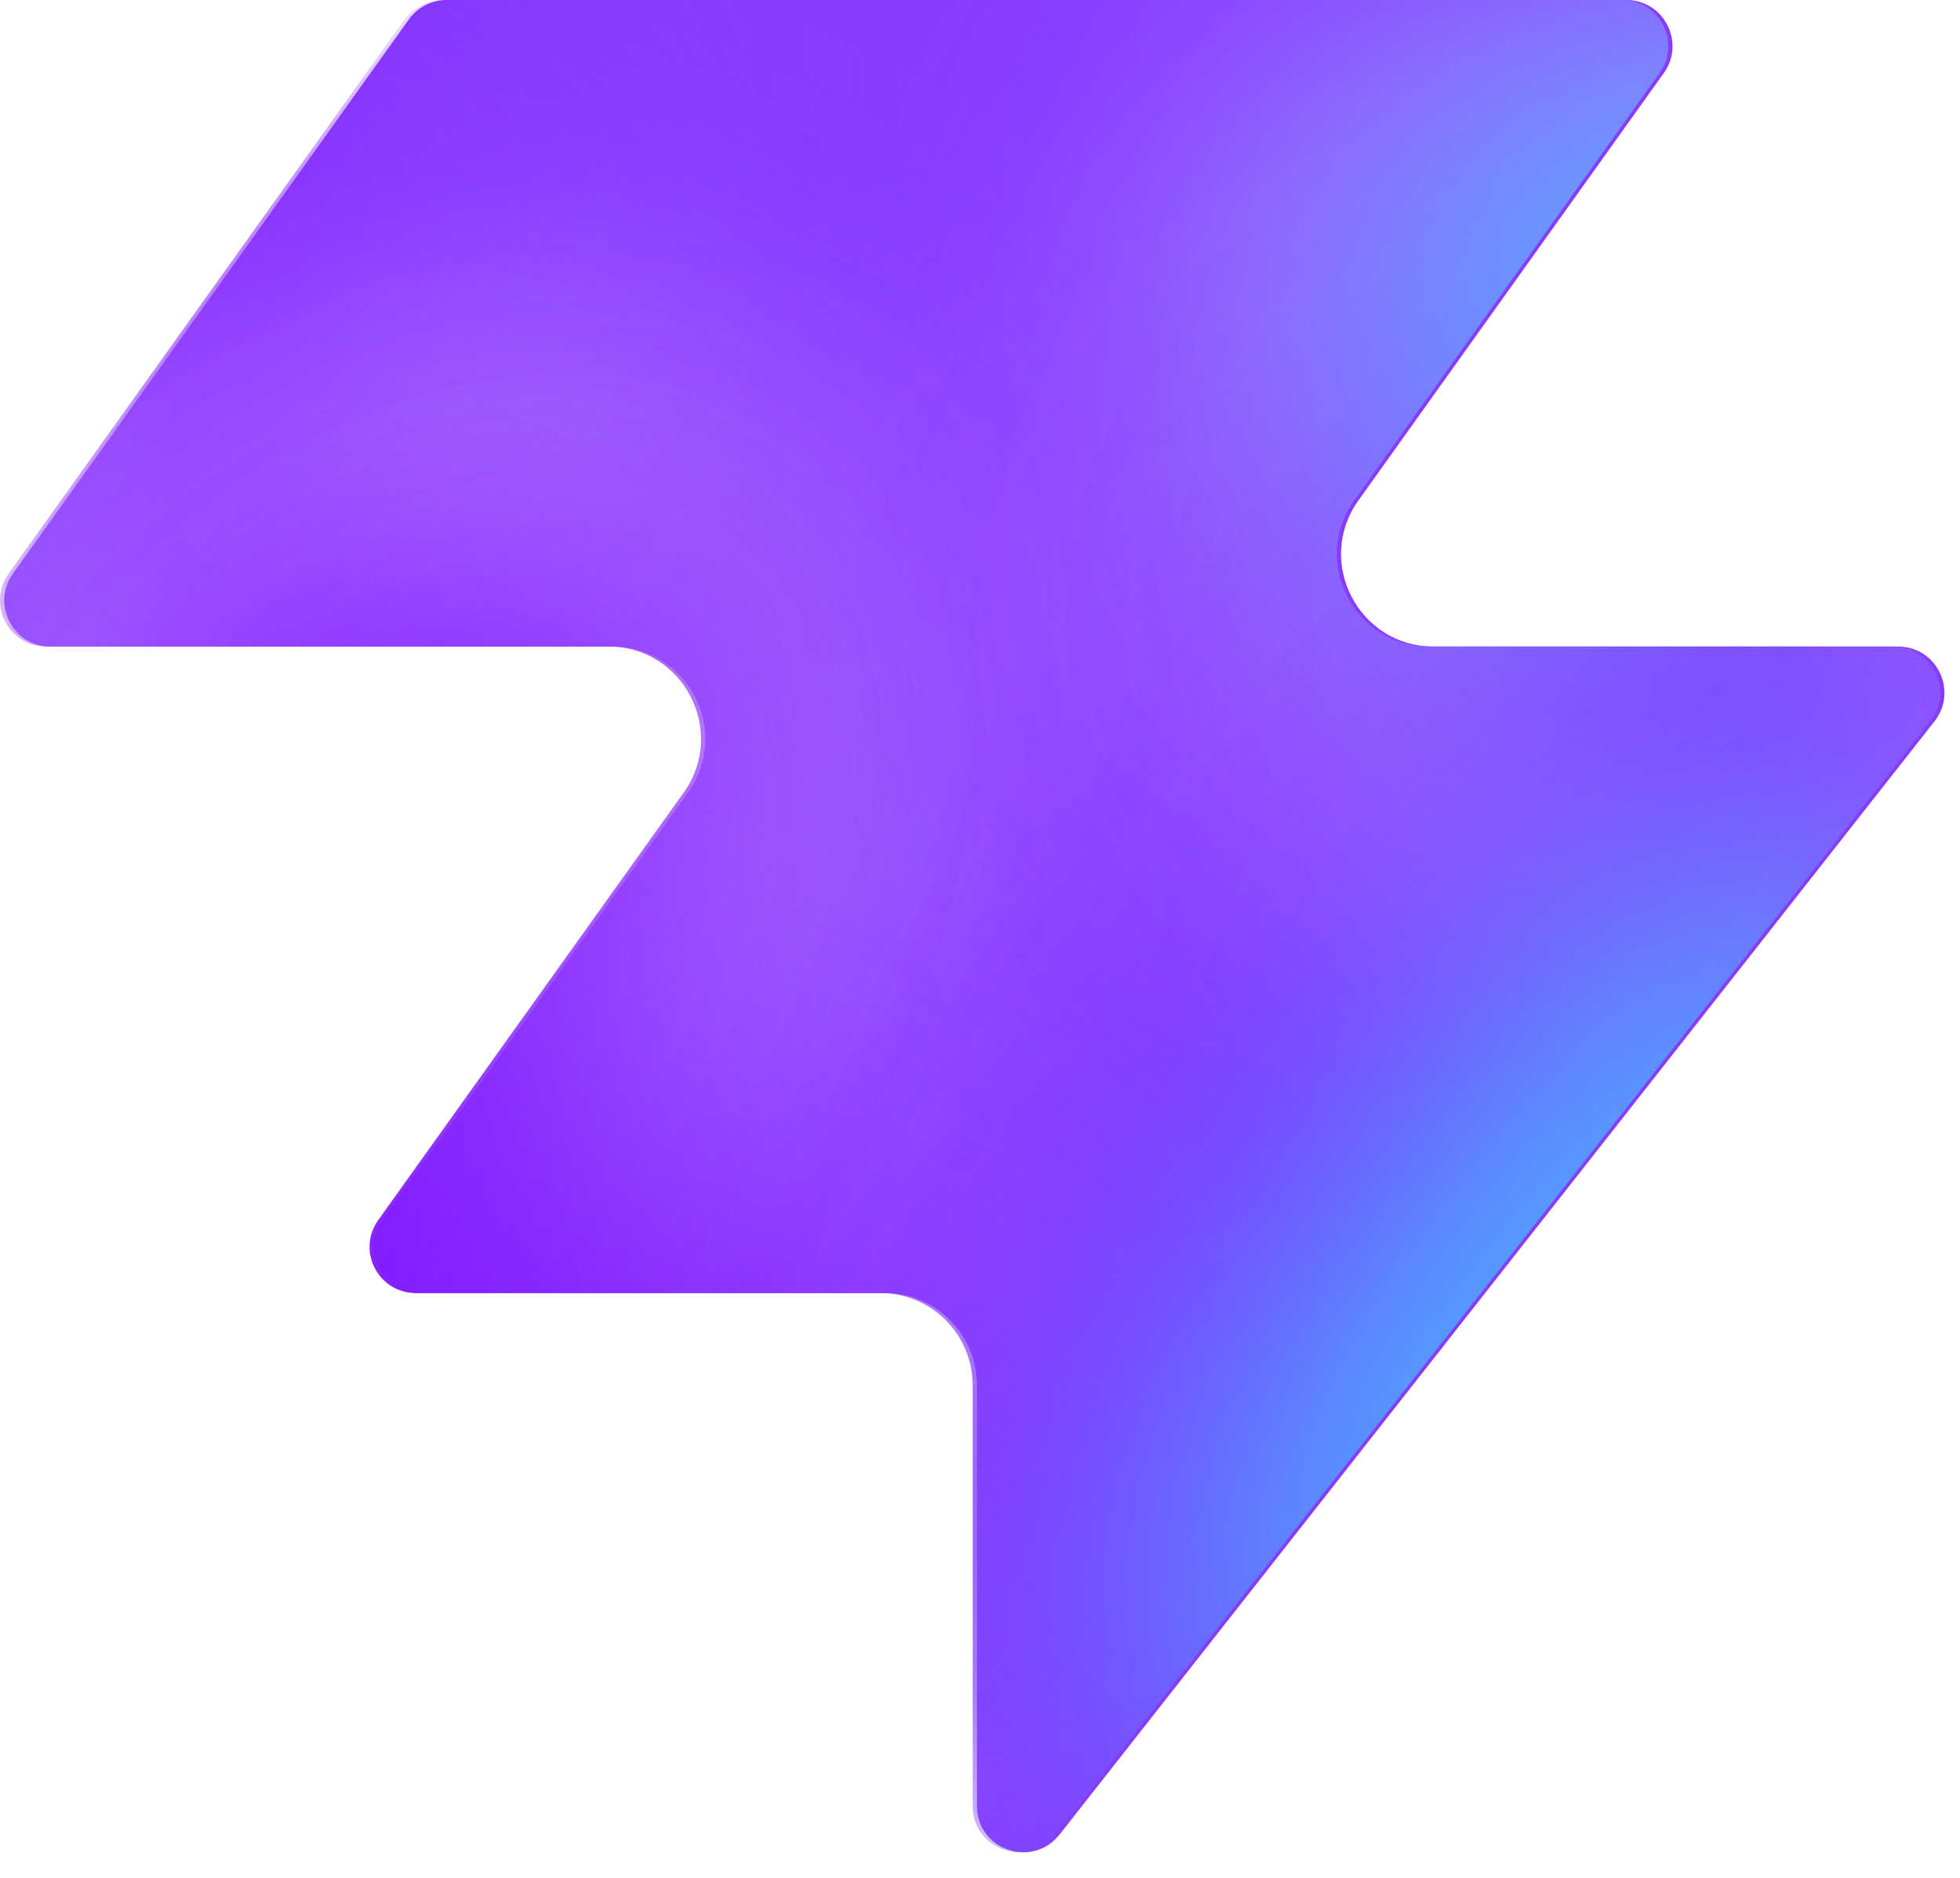
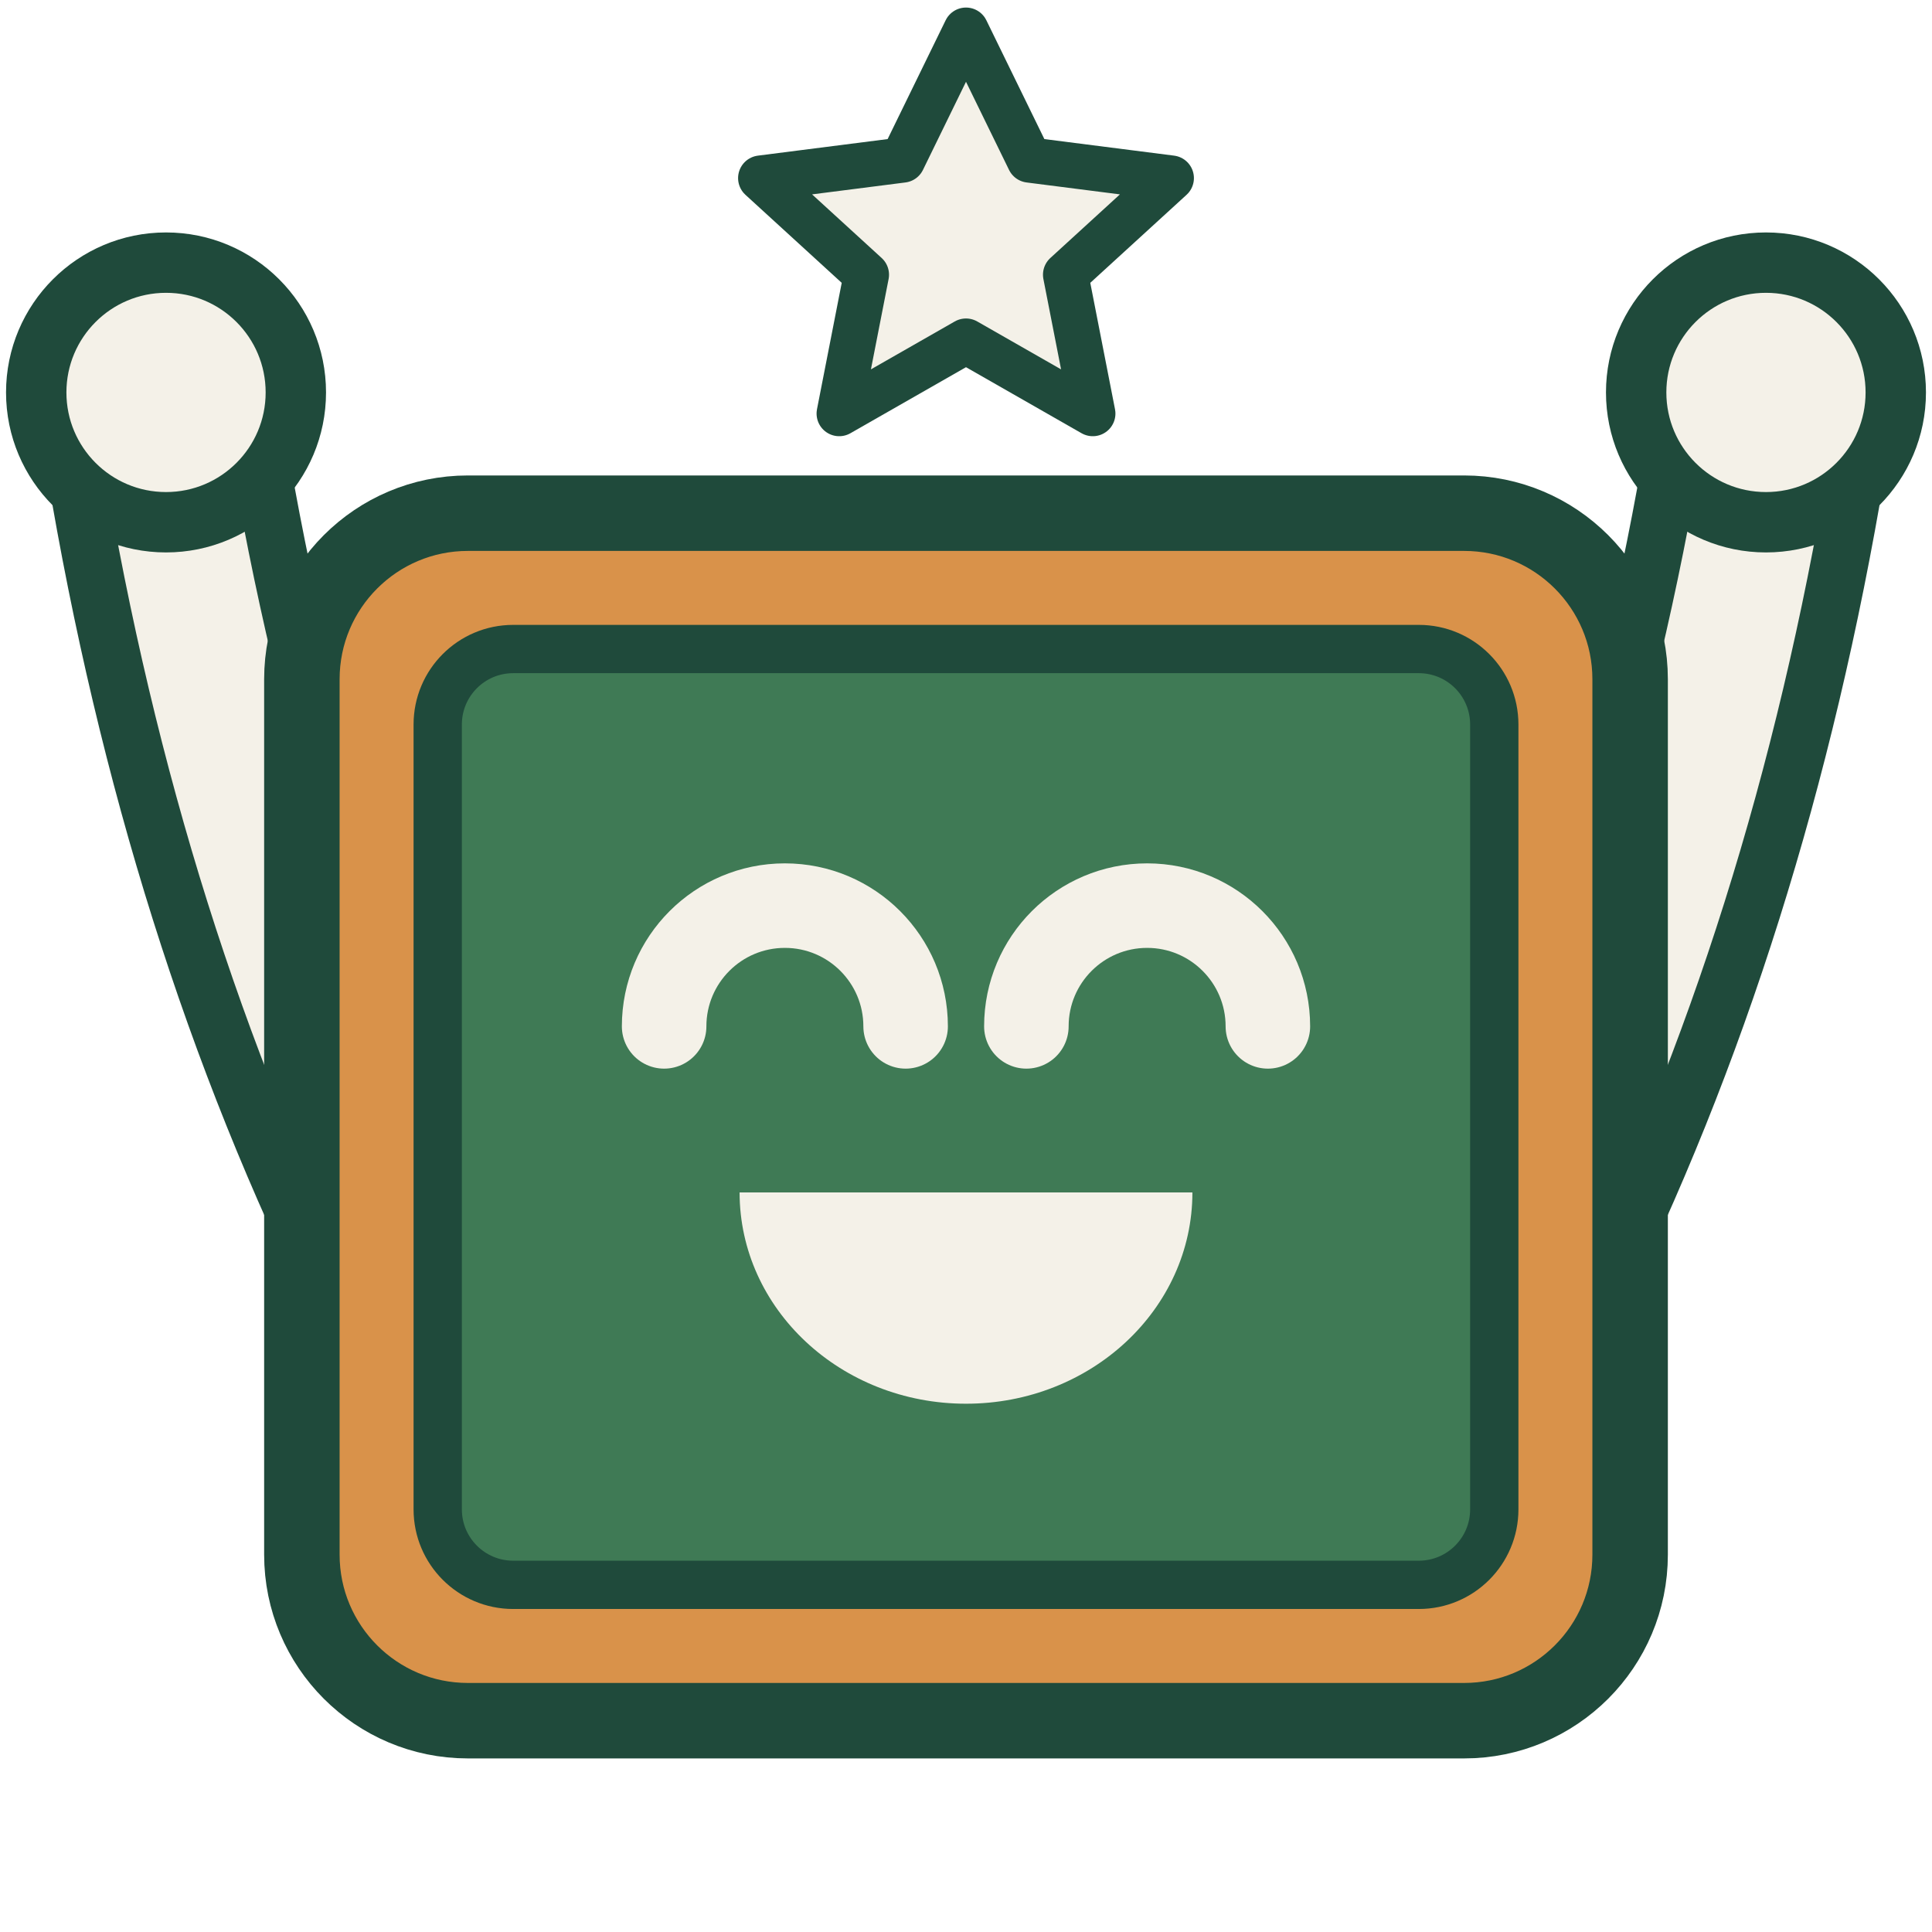
- <svg xmlns="http://www.w3.org/2000/svg" width="48" height="46" fill="none" viewBox="0 0 48 46">
-   <path fill="#863bff" d="M25.946 44.938c-.664.845-2.021.375-2.021-.698V33.937a2.26 2.26 0 0 0-2.262-2.262H10.287c-.92 0-1.456-1.04-.92-1.788l7.48-10.471c1.07-1.497 0-3.578-1.842-3.578H1.237c-.92 0-1.456-1.04-.92-1.788L10.013.474c.214-.297.556-.474.92-.474h28.894c.92 0 1.456 1.04.92 1.788l-7.48 10.471c-1.07 1.498 0 3.579 1.842 3.579h11.377c.943 0 1.473 1.088.89 1.83L25.947 44.94z" style="fill:#863bff;fill:color(display-p3 .525 .23 1);fill-opacity:1" />
-   <mask id="a" width="48" height="46" x="0" y="0" maskUnits="userSpaceOnUse" style="mask-type:alpha">
-     <path fill="#000" d="M25.842 44.938c-.664.844-2.021.375-2.021-.698V33.937a2.26 2.26 0 0 0-2.262-2.262H10.183c-.92 0-1.456-1.04-.92-1.788l7.48-10.471c1.07-1.498 0-3.579-1.842-3.579H1.133c-.92 0-1.456-1.04-.92-1.787L9.91.473c.214-.297.556-.474.92-.474h28.894c.92 0 1.456 1.04.92 1.788l-7.48 10.471c-1.07 1.498 0 3.578 1.842 3.578h11.377c.943 0 1.473 1.088.89 1.832L25.843 44.94z" style="fill:#000;fill-opacity:1" />
-   </mask>
-   <g mask="url(#a)">
-     <g filter="url(#b)">
-       <ellipse cx="5.508" cy="14.704" fill="#ede6ff" rx="5.508" ry="14.704" style="fill:#ede6ff;fill:color(display-p3 .927 .903 1);fill-opacity:1" transform="matrix(.00324 1 1 -.00324 -4.47 31.516)" />
-     </g>
-     <g filter="url(#c)">
-       <ellipse cx="10.399" cy="29.851" fill="#ede6ff" rx="10.399" ry="29.851" style="fill:#ede6ff;fill:color(display-p3 .927 .903 1);fill-opacity:1" transform="matrix(.00324 1 1 -.00324 -39.328 7.883)" />
-     </g>
-     <g filter="url(#d)">
-       <ellipse cx="5.508" cy="30.487" fill="#7e14ff" rx="5.508" ry="30.487" style="fill:#7e14ff;fill:color(display-p3 .492 .077 1);fill-opacity:1" transform="rotate(89.814 -25.913 -14.639)scale(1 -1)" />
-     </g>
-     <g filter="url(#e)">
-       <ellipse cx="5.508" cy="30.599" fill="#7e14ff" rx="5.508" ry="30.599" style="fill:#7e14ff;fill:color(display-p3 .492 .077 1);fill-opacity:1" transform="rotate(89.814 -32.644 -3.334)scale(1 -1)" />
-     </g>
-     <g filter="url(#f)">
-       <ellipse cx="5.508" cy="30.599" fill="#7e14ff" rx="5.508" ry="30.599" style="fill:#7e14ff;fill:color(display-p3 .492 .077 1);fill-opacity:1" transform="matrix(.00324 1 1 -.00324 -34.34 30.47)" />
-     </g>
-     <g filter="url(#g)">
-       <ellipse cx="14.072" cy="22.078" fill="#ede6ff" rx="14.072" ry="22.078" style="fill:#ede6ff;fill:color(display-p3 .927 .903 1);fill-opacity:1" transform="rotate(93.35 24.506 48.493)scale(-1 1)" />
-     </g>
-     <g filter="url(#h)">
-       <ellipse cx="3.47" cy="21.501" fill="#7e14ff" rx="3.47" ry="21.501" style="fill:#7e14ff;fill:color(display-p3 .492 .077 1);fill-opacity:1" transform="rotate(89.009 28.708 47.59)scale(-1 1)" />
-     </g>
-     <g filter="url(#i)">
-       <ellipse cx="3.47" cy="21.501" fill="#7e14ff" rx="3.47" ry="21.501" style="fill:#7e14ff;fill:color(display-p3 .492 .077 1);fill-opacity:1" transform="rotate(89.009 28.708 47.59)scale(-1 1)" />
-     </g>
-     <g filter="url(#j)">
-       <ellipse cx=".387" cy="8.972" fill="#7e14ff" rx="4.407" ry="29.108" style="fill:#7e14ff;fill:color(display-p3 .492 .077 1);fill-opacity:1" transform="rotate(39.51 .387 8.972)" />
-     </g>
-     <g filter="url(#k)">
-       <ellipse cx="47.523" cy="-6.092" fill="#7e14ff" rx="4.407" ry="29.108" style="fill:#7e14ff;fill:color(display-p3 .492 .077 1);fill-opacity:1" transform="rotate(37.892 47.523 -6.092)" />
-     </g>
-     <g filter="url(#l)">
-       <ellipse cx="41.412" cy="6.333" fill="#47bfff" rx="5.971" ry="9.665" style="fill:#47bfff;fill:color(display-p3 .28 .748 1);fill-opacity:1" transform="rotate(37.892 41.412 6.333)" />
-     </g>
-     <g filter="url(#m)">
-       <ellipse cx="-1.879" cy="38.332" fill="#7e14ff" rx="4.407" ry="29.108" style="fill:#7e14ff;fill:color(display-p3 .492 .077 1);fill-opacity:1" transform="rotate(37.892 -1.88 38.332)" />
-     </g>
-     <g filter="url(#n)">
-       <ellipse cx="-1.879" cy="38.332" fill="#7e14ff" rx="4.407" ry="29.108" style="fill:#7e14ff;fill:color(display-p3 .492 .077 1);fill-opacity:1" transform="rotate(37.892 -1.88 38.332)" />
-     </g>
-     <g filter="url(#o)">
-       <ellipse cx="35.651" cy="29.907" fill="#7e14ff" rx="4.407" ry="29.108" style="fill:#7e14ff;fill:color(display-p3 .492 .077 1);fill-opacity:1" transform="rotate(37.892 35.651 29.907)" />
-     </g>
-     <g filter="url(#p)">
-       <ellipse cx="38.418" cy="32.4" fill="#47bfff" rx="5.971" ry="15.297" style="fill:#47bfff;fill:color(display-p3 .28 .748 1);fill-opacity:1" transform="rotate(37.892 38.418 32.4)" />
-     </g>
+ <svg xmlns="http://www.w3.org/2000/svg" viewBox="0 0 64 64">
+   <g stroke-linecap="round" stroke-linejoin="round">
+     <path d="M14 42 Q8 30 5.5 15 M50 42 Q56 30 58.5 15" stroke="#1f4a3b" stroke-width="8" fill="none" />
+     <path d="M14 42 Q8 30 5.5 15 M50 42 Q56 30 58.5 15" stroke="#f4f1e8" stroke-width="4.2" fill="none" />
+     <circle cx="5.5" cy="13" r="4.3" fill="#f4f1e8" stroke="#1f4a3b" stroke-width="2" />
+     <circle cx="58.5" cy="13" r="4.3" fill="#f4f1e8" stroke="#1f4a3b" stroke-width="2" />
+     <rect x="10" y="17" width="44" height="40" rx="5.5" fill="#d9924a" stroke="#1f4a3b" stroke-width="2.5" />
+     <rect x="14.5" y="21.5" width="35" height="31" rx="2.5" fill="#3f7a55" stroke="#1f4a3b" stroke-width="1.6" />
+     <path d="M22 34 a4 4 0 0 1 8 0 M34 34 a4 4 0 0 1 8 0" stroke="#f4f1e8" stroke-width="2.8" fill="none" />
+     <path d="M24.5 39.5 h15 a7.5 7 0 0 1 -15 0 z" fill="#f4f1e8" />
+     <path d="M32 1 l2.1 4.3 4.7 .6 -3.5 3.2 .9 4.6 -4.2-2.4 -4.2 2.4 .9-4.6 -3.5-3.2 4.7-.6 z" fill="#f4f1e8" stroke="#1f4a3b" stroke-width="1.5" />
  </g>
-   <defs>
-     <filter id="b" width="60.045" height="41.654" x="-19.77" y="16.149" color-interpolation-filters="sRGB" filterUnits="userSpaceOnUse">
-       <feFlood flood-opacity="0" result="BackgroundImageFix" />
-       <feBlend in="SourceGraphic" in2="BackgroundImageFix" result="shape" />
-       <feGaussianBlur result="effect1_foregroundBlur_2002_17158" stdDeviation="7.659" />
-     </filter>
-     <filter id="c" width="90.34" height="51.437" x="-54.613" y="-7.533" color-interpolation-filters="sRGB" filterUnits="userSpaceOnUse">
-       <feFlood flood-opacity="0" result="BackgroundImageFix" />
-       <feBlend in="SourceGraphic" in2="BackgroundImageFix" result="shape" />
-       <feGaussianBlur result="effect1_foregroundBlur_2002_17158" stdDeviation="7.659" />
-     </filter>
-     <filter id="d" width="79.355" height="29.4" x="-49.64" y="2.03" color-interpolation-filters="sRGB" filterUnits="userSpaceOnUse">
-       <feFlood flood-opacity="0" result="BackgroundImageFix" />
-       <feBlend in="SourceGraphic" in2="BackgroundImageFix" result="shape" />
-       <feGaussianBlur result="effect1_foregroundBlur_2002_17158" stdDeviation="4.596" />
-     </filter>
-     <filter id="e" width="79.579" height="29.4" x="-45.045" y="20.029" color-interpolation-filters="sRGB" filterUnits="userSpaceOnUse">
-       <feFlood flood-opacity="0" result="BackgroundImageFix" />
-       <feBlend in="SourceGraphic" in2="BackgroundImageFix" result="shape" />
-       <feGaussianBlur result="effect1_foregroundBlur_2002_17158" stdDeviation="4.596" />
-     </filter>
-     <filter id="f" width="79.579" height="29.4" x="-43.513" y="21.178" color-interpolation-filters="sRGB" filterUnits="userSpaceOnUse">
-       <feFlood flood-opacity="0" result="BackgroundImageFix" />
-       <feBlend in="SourceGraphic" in2="BackgroundImageFix" result="shape" />
-       <feGaussianBlur result="effect1_foregroundBlur_2002_17158" stdDeviation="4.596" />
-     </filter>
-     <filter id="g" width="74.749" height="58.852" x="15.756" y="-17.901" color-interpolation-filters="sRGB" filterUnits="userSpaceOnUse">
-       <feFlood flood-opacity="0" result="BackgroundImageFix" />
-       <feBlend in="SourceGraphic" in2="BackgroundImageFix" result="shape" />
-       <feGaussianBlur result="effect1_foregroundBlur_2002_17158" stdDeviation="7.659" />
-     </filter>
-     <filter id="h" width="61.377" height="25.362" x="23.548" y="2.284" color-interpolation-filters="sRGB" filterUnits="userSpaceOnUse">
-       <feFlood flood-opacity="0" result="BackgroundImageFix" />
-       <feBlend in="SourceGraphic" in2="BackgroundImageFix" result="shape" />
-       <feGaussianBlur result="effect1_foregroundBlur_2002_17158" stdDeviation="4.596" />
-     </filter>
-     <filter id="i" width="61.377" height="25.362" x="23.548" y="2.284" color-interpolation-filters="sRGB" filterUnits="userSpaceOnUse">
-       <feFlood flood-opacity="0" result="BackgroundImageFix" />
-       <feBlend in="SourceGraphic" in2="BackgroundImageFix" result="shape" />
-       <feGaussianBlur result="effect1_foregroundBlur_2002_17158" stdDeviation="4.596" />
-     </filter>
-     <filter id="j" width="56.045" height="63.649" x="-27.636" y="-22.853" color-interpolation-filters="sRGB" filterUnits="userSpaceOnUse">
-       <feFlood flood-opacity="0" result="BackgroundImageFix" />
-       <feBlend in="SourceGraphic" in2="BackgroundImageFix" result="shape" />
-       <feGaussianBlur result="effect1_foregroundBlur_2002_17158" stdDeviation="4.596" />
-     </filter>
-     <filter id="k" width="54.814" height="64.646" x="20.116" y="-38.415" color-interpolation-filters="sRGB" filterUnits="userSpaceOnUse">
-       <feFlood flood-opacity="0" result="BackgroundImageFix" />
-       <feBlend in="SourceGraphic" in2="BackgroundImageFix" result="shape" />
-       <feGaussianBlur result="effect1_foregroundBlur_2002_17158" stdDeviation="4.596" />
-     </filter>
-     <filter id="l" width="33.541" height="35.313" x="24.641" y="-11.323" color-interpolation-filters="sRGB" filterUnits="userSpaceOnUse">
-       <feFlood flood-opacity="0" result="BackgroundImageFix" />
-       <feBlend in="SourceGraphic" in2="BackgroundImageFix" result="shape" />
-       <feGaussianBlur result="effect1_foregroundBlur_2002_17158" stdDeviation="4.596" />
-     </filter>
-     <filter id="m" width="54.814" height="64.646" x="-29.286" y="6.009" color-interpolation-filters="sRGB" filterUnits="userSpaceOnUse">
-       <feFlood flood-opacity="0" result="BackgroundImageFix" />
-       <feBlend in="SourceGraphic" in2="BackgroundImageFix" result="shape" />
-       <feGaussianBlur result="effect1_foregroundBlur_2002_17158" stdDeviation="4.596" />
-     </filter>
-     <filter id="n" width="54.814" height="64.646" x="-29.286" y="6.009" color-interpolation-filters="sRGB" filterUnits="userSpaceOnUse">
-       <feFlood flood-opacity="0" result="BackgroundImageFix" />
-       <feBlend in="SourceGraphic" in2="BackgroundImageFix" result="shape" />
-       <feGaussianBlur result="effect1_foregroundBlur_2002_17158" stdDeviation="4.596" />
-     </filter>
-     <filter id="o" width="54.814" height="64.646" x="8.244" y="-2.416" color-interpolation-filters="sRGB" filterUnits="userSpaceOnUse">
-       <feFlood flood-opacity="0" result="BackgroundImageFix" />
-       <feBlend in="SourceGraphic" in2="BackgroundImageFix" result="shape" />
-       <feGaussianBlur result="effect1_foregroundBlur_2002_17158" stdDeviation="4.596" />
-     </filter>
-     <filter id="p" width="39.409" height="43.623" x="18.713" y="10.588" color-interpolation-filters="sRGB" filterUnits="userSpaceOnUse">
-       <feFlood flood-opacity="0" result="BackgroundImageFix" />
-       <feBlend in="SourceGraphic" in2="BackgroundImageFix" result="shape" />
-       <feGaussianBlur result="effect1_foregroundBlur_2002_17158" stdDeviation="4.596" />
-     </filter>
-   </defs>
</svg>
